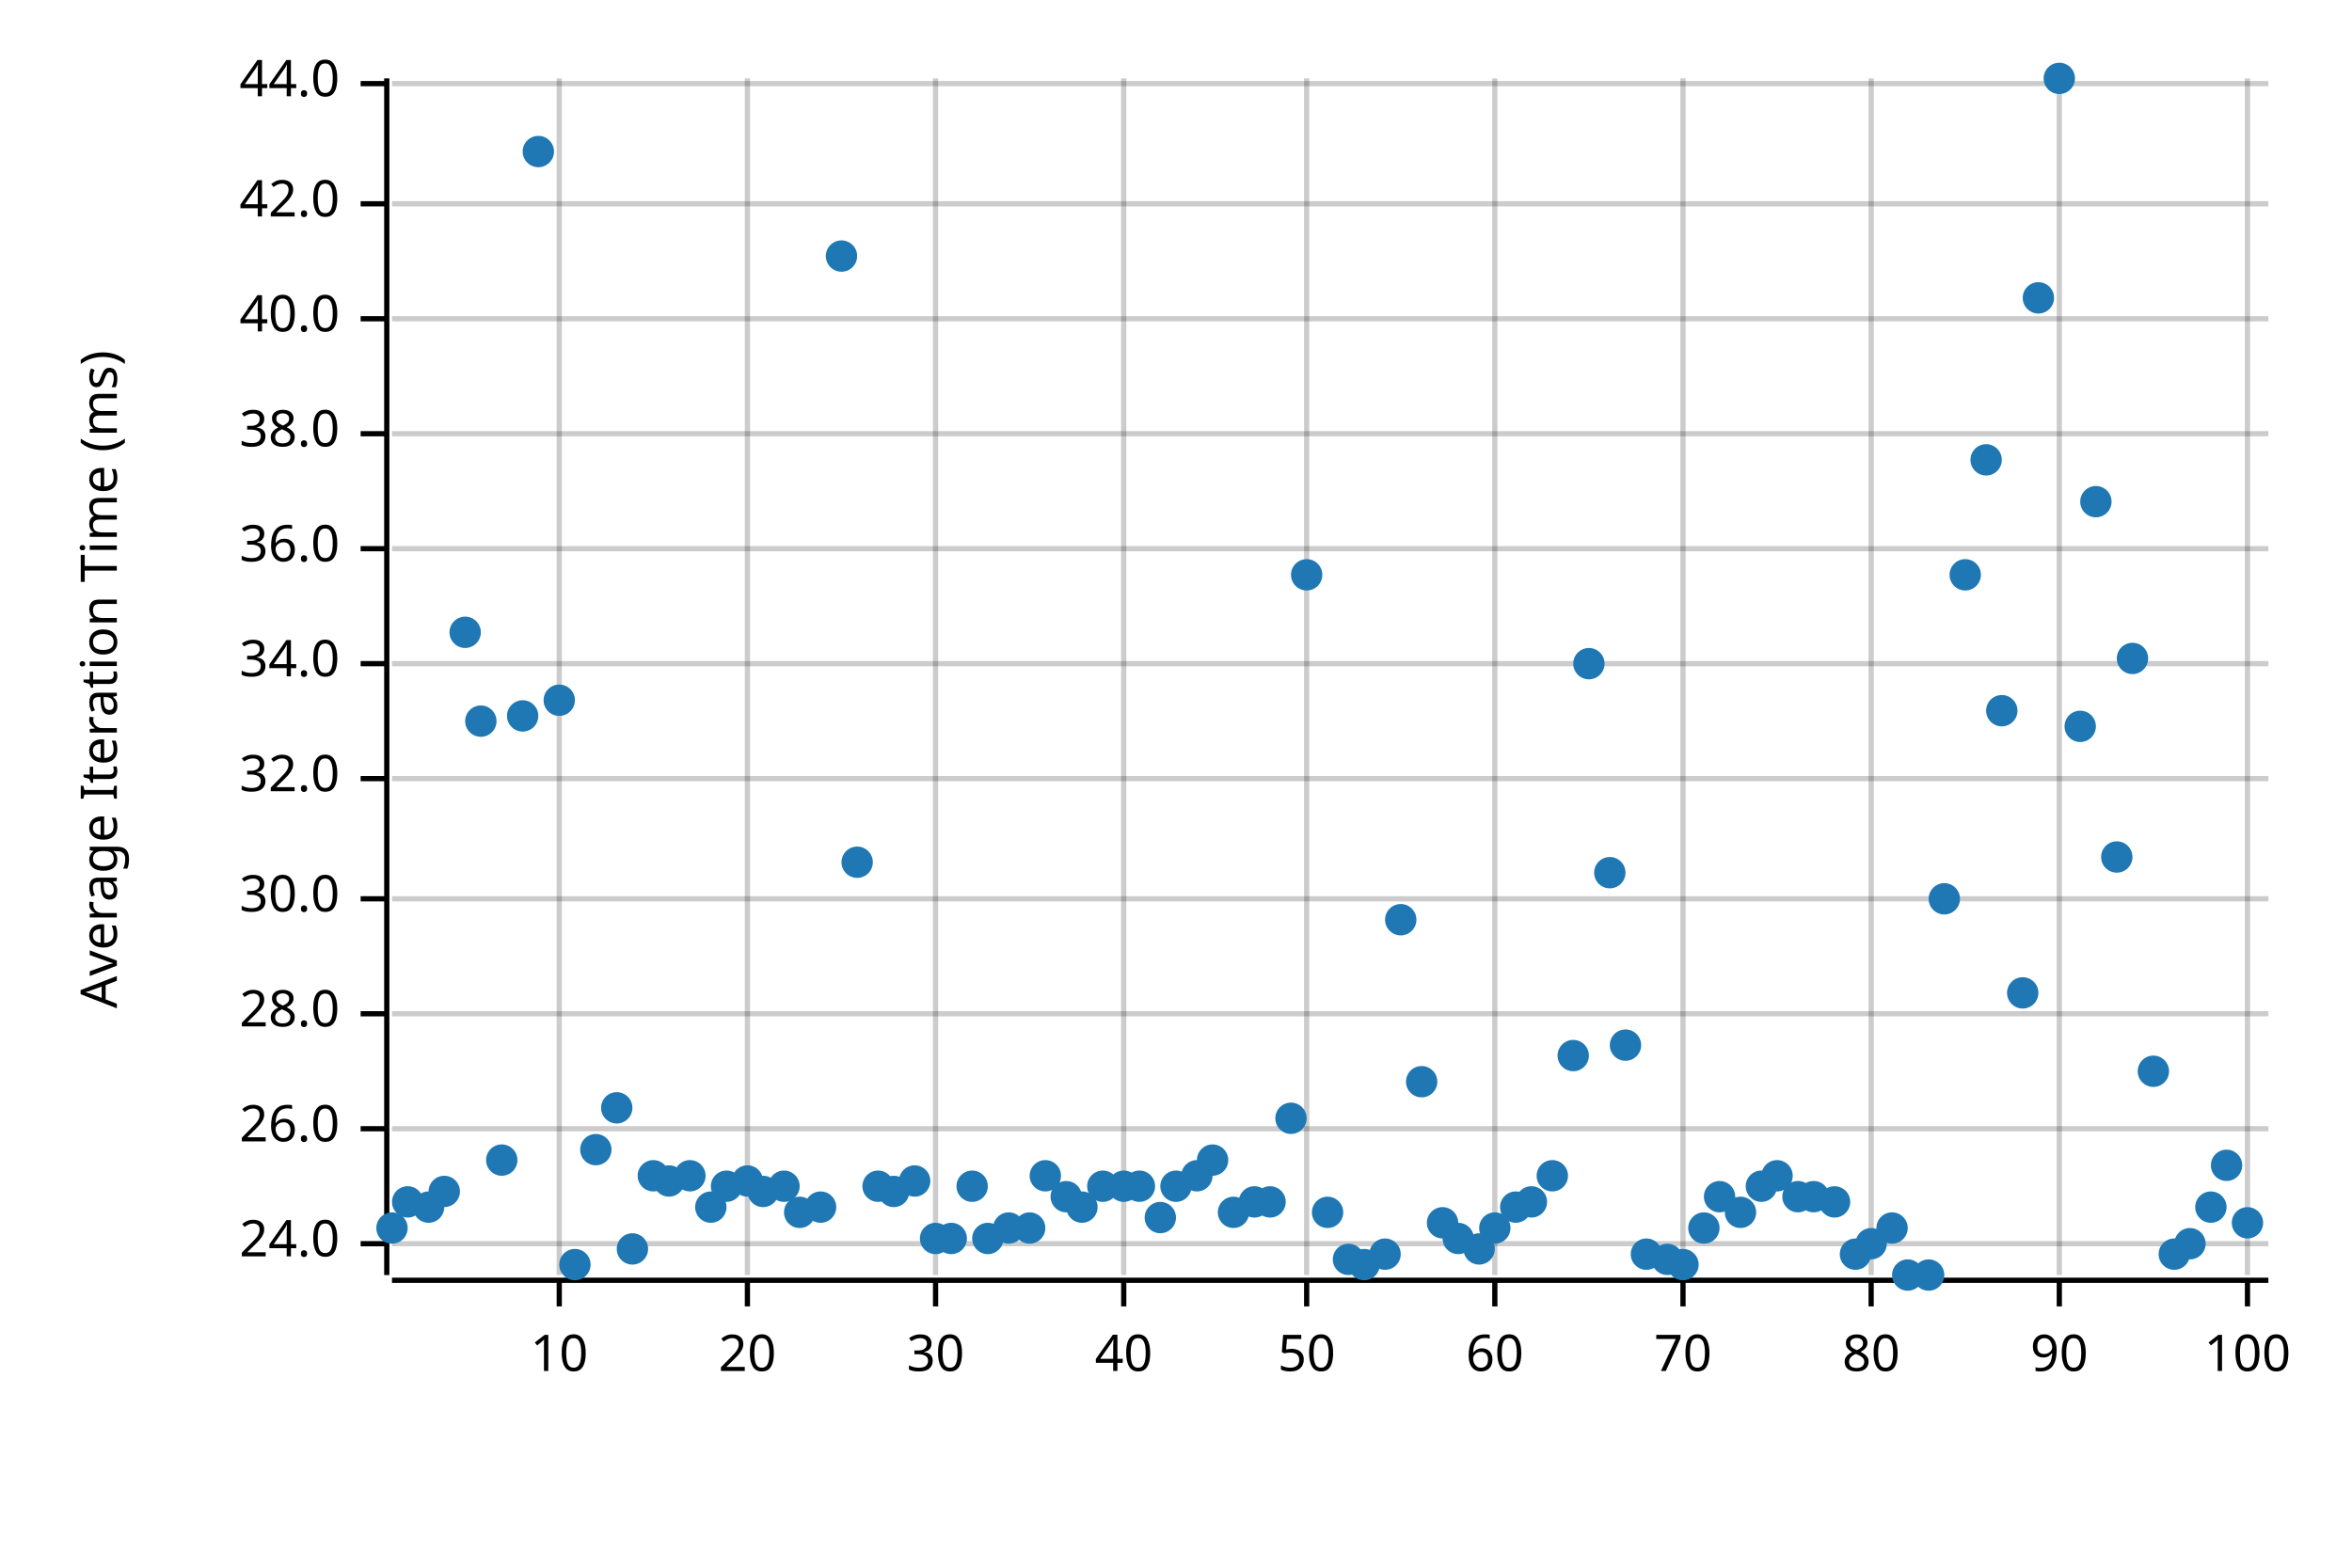
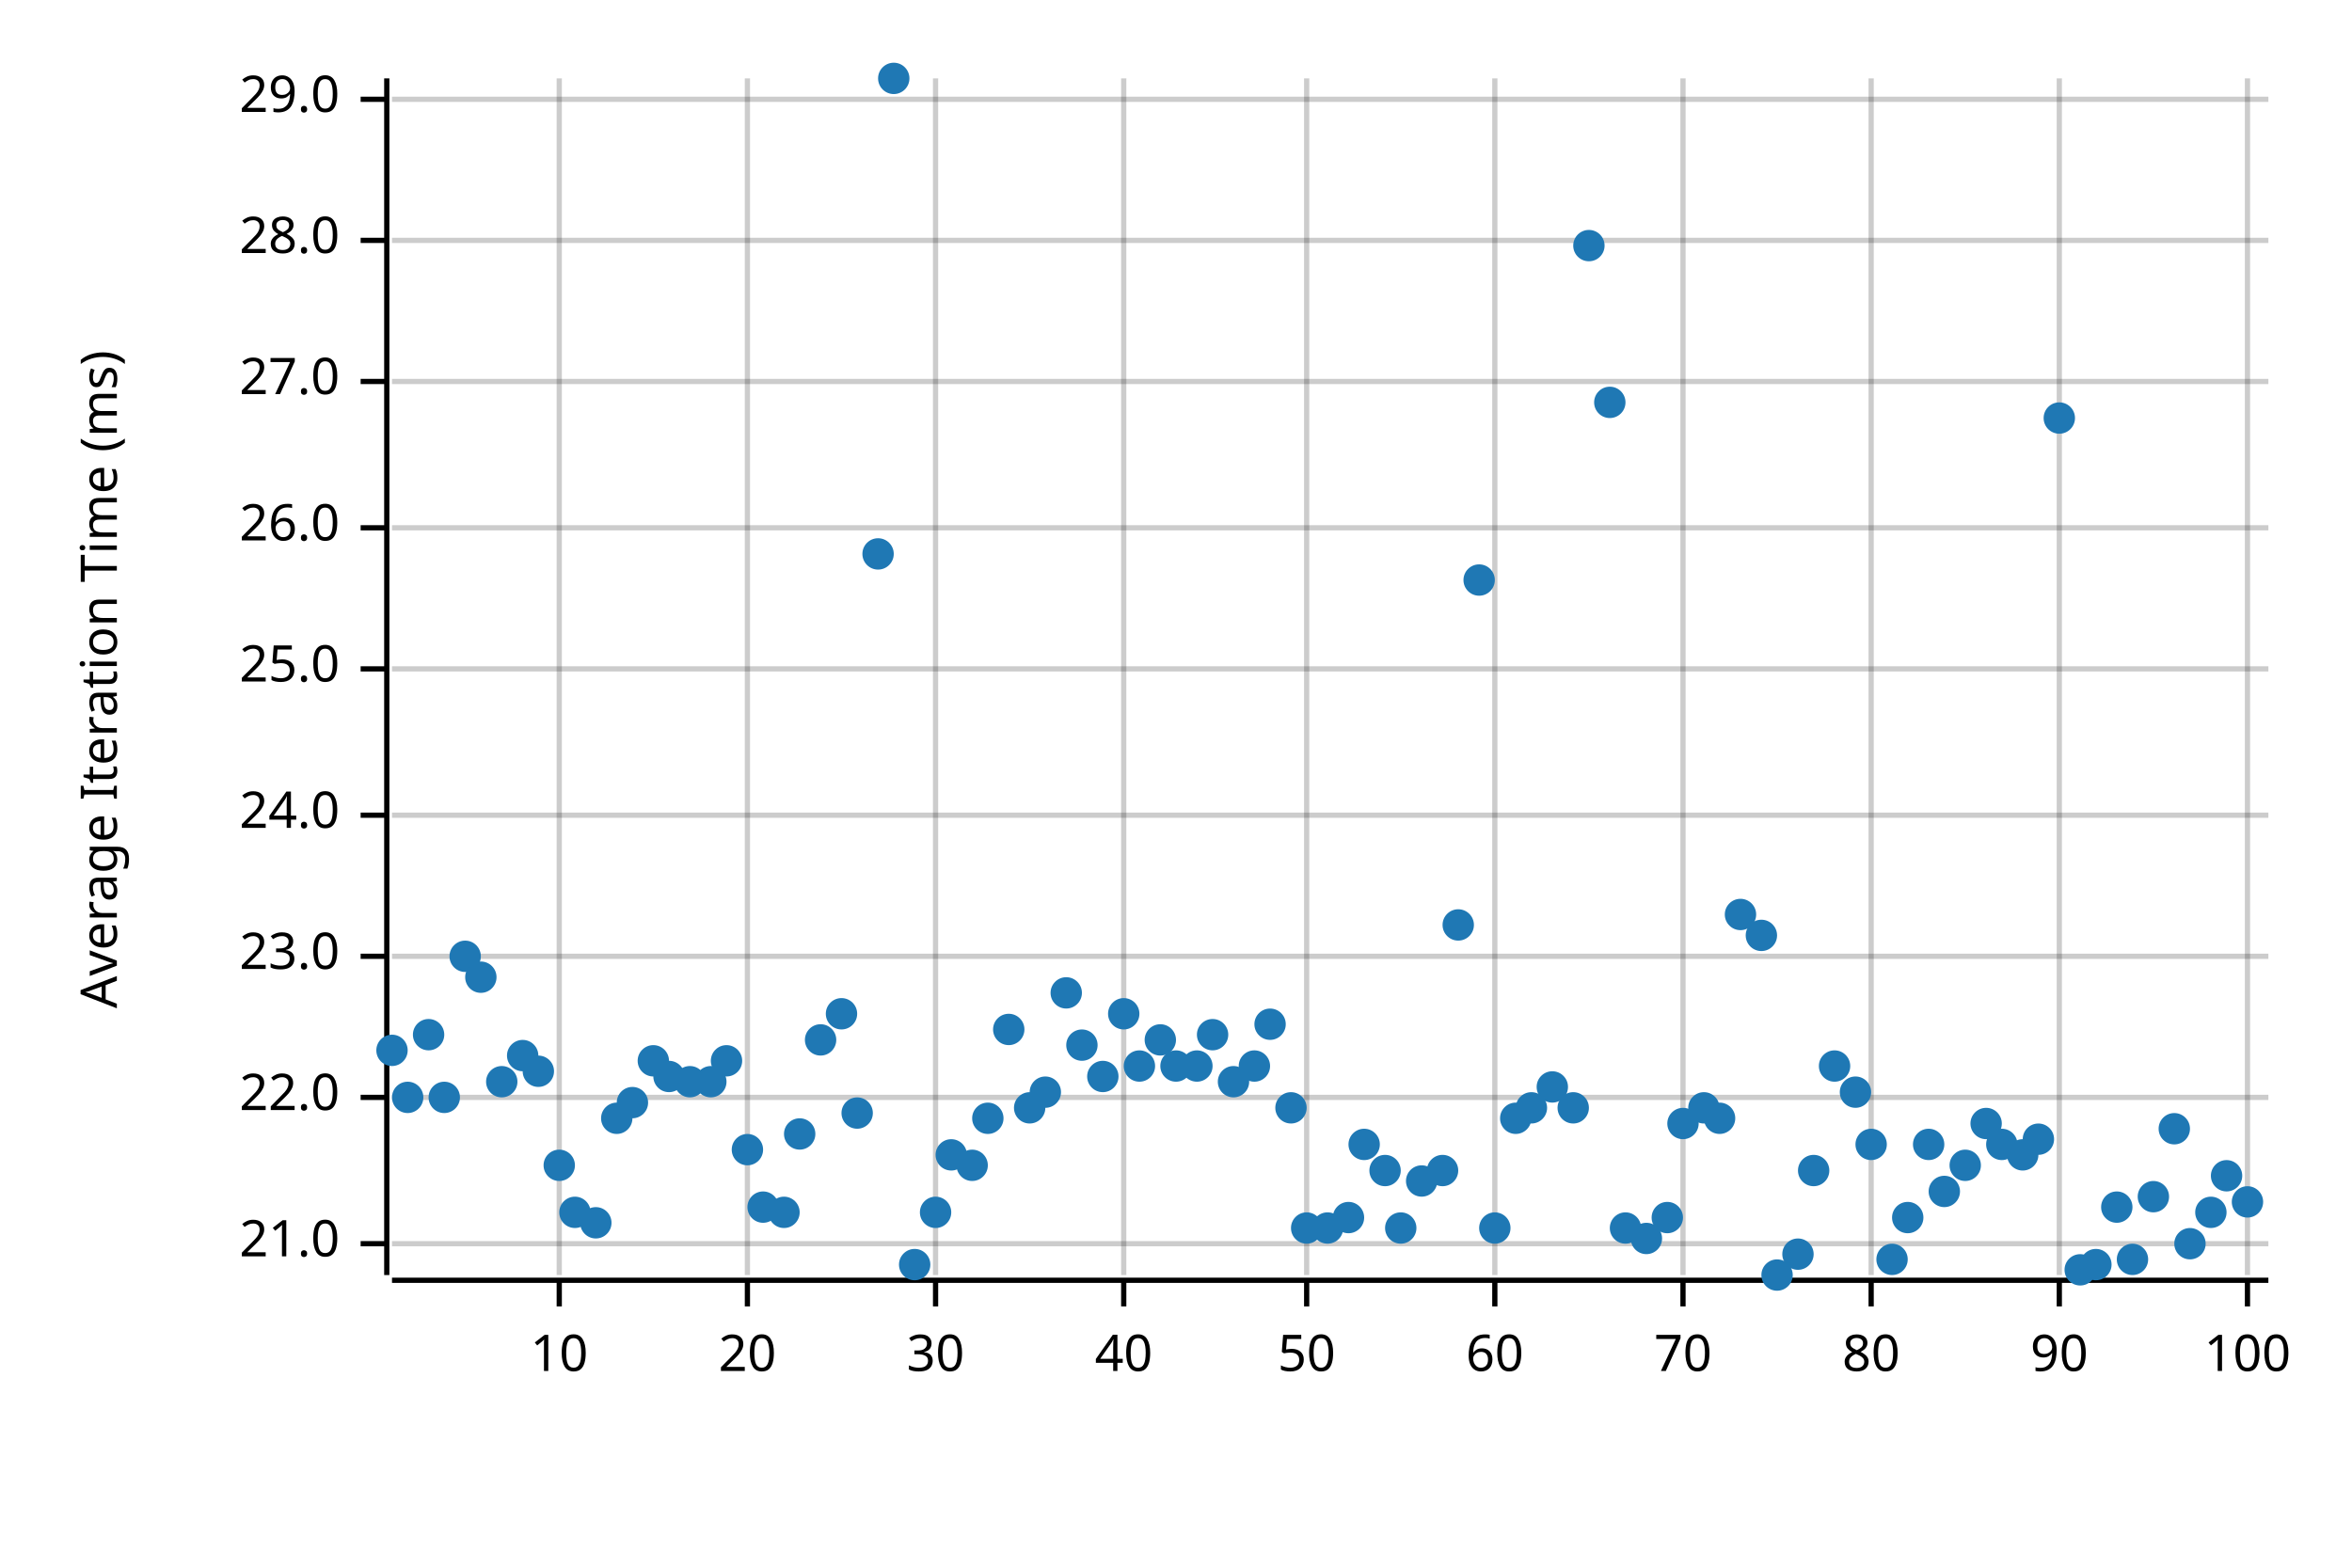
<svg xmlns="http://www.w3.org/2000/svg" width="450" height="300" viewBox="0 0 450 300">
  <text x="15" y="130" dy="0.76em" text-anchor="middle" font-family="sans-serif" font-size="9.677" opacity="1" fill="#000000" transform="rotate(270, 15, 130)">
Average Iteration Time (ms)
</text>
  <line opacity="0.2" stroke="#000000" stroke-width="1" x1="107" y1="244" x2="107" y2="15" />
  <line opacity="0.2" stroke="#000000" stroke-width="1" x1="143" y1="244" x2="143" y2="15" />
  <line opacity="0.2" stroke="#000000" stroke-width="1" x1="179" y1="244" x2="179" y2="15" />
  <line opacity="0.2" stroke="#000000" stroke-width="1" x1="215" y1="244" x2="215" y2="15" />
  <line opacity="0.2" stroke="#000000" stroke-width="1" x1="250" y1="244" x2="250" y2="15" />
  <line opacity="0.2" stroke="#000000" stroke-width="1" x1="286" y1="244" x2="286" y2="15" />
  <line opacity="0.2" stroke="#000000" stroke-width="1" x1="322" y1="244" x2="322" y2="15" />
  <line opacity="0.2" stroke="#000000" stroke-width="1" x1="358" y1="244" x2="358" y2="15" />
  <line opacity="0.2" stroke="#000000" stroke-width="1" x1="394" y1="244" x2="394" y2="15" />
  <line opacity="0.2" stroke="#000000" stroke-width="1" x1="430" y1="244" x2="430" y2="15" />
  <line opacity="0.2" stroke="#000000" stroke-width="1" x1="75" y1="238" x2="434" y2="238" />
-   <line opacity="0.2" stroke="#000000" stroke-width="1" x1="75" y1="216" x2="434" y2="216" />
-   <line opacity="0.2" stroke="#000000" stroke-width="1" x1="75" y1="194" x2="434" y2="194" />
-   <line opacity="0.2" stroke="#000000" stroke-width="1" x1="75" y1="172" x2="434" y2="172" />
-   <line opacity="0.2" stroke="#000000" stroke-width="1" x1="75" y1="149" x2="434" y2="149" />
-   <line opacity="0.2" stroke="#000000" stroke-width="1" x1="75" y1="127" x2="434" y2="127" />
-   <line opacity="0.2" stroke="#000000" stroke-width="1" x1="75" y1="105" x2="434" y2="105" />
-   <line opacity="0.2" stroke="#000000" stroke-width="1" x1="75" y1="83" x2="434" y2="83" />
-   <line opacity="0.2" stroke="#000000" stroke-width="1" x1="75" y1="61" x2="434" y2="61" />
-   <line opacity="0.2" stroke="#000000" stroke-width="1" x1="75" y1="39" x2="434" y2="39" />
-   <line opacity="0.2" stroke="#000000" stroke-width="1" x1="75" y1="16" x2="434" y2="16" />
+   <line opacity="0.2" stroke="#000000" stroke-width="1" x1="75" y1="210" x2="434" y2="210" />
+   <line opacity="0.2" stroke="#000000" stroke-width="1" x1="75" y1="183" x2="434" y2="183" />
+   <line opacity="0.2" stroke="#000000" stroke-width="1" x1="75" y1="156" x2="434" y2="156" />
+   <line opacity="0.2" stroke="#000000" stroke-width="1" x1="75" y1="128" x2="434" y2="128" />
+   <line opacity="0.2" stroke="#000000" stroke-width="1" x1="75" y1="101" x2="434" y2="101" />
+   <line opacity="0.2" stroke="#000000" stroke-width="1" x1="75" y1="73" x2="434" y2="73" />
+   <line opacity="0.2" stroke="#000000" stroke-width="1" x1="75" y1="46" x2="434" y2="46" />
+   <line opacity="0.2" stroke="#000000" stroke-width="1" x1="75" y1="19" x2="434" y2="19" />
  <polyline fill="none" opacity="1" stroke="#000000" stroke-width="1" points="74,15 74,244 " />
  <text x="65" y="238" dy="0.5ex" text-anchor="end" font-family="sans-serif" font-size="9.677" opacity="1" fill="#000000">
+ 21.0
+ </text>
+   <polyline fill="none" opacity="1" stroke="#000000" stroke-width="1" points="69,238 74,238 " />
+   <text x="65" y="210" dy="0.5ex" text-anchor="end" font-family="sans-serif" font-size="9.677" opacity="1" fill="#000000">
+ 22.0
+ </text>
+   <polyline fill="none" opacity="1" stroke="#000000" stroke-width="1" points="69,210 74,210 " />
+   <text x="65" y="183" dy="0.5ex" text-anchor="end" font-family="sans-serif" font-size="9.677" opacity="1" fill="#000000">
+ 23.0
+ </text>
+   <polyline fill="none" opacity="1" stroke="#000000" stroke-width="1" points="69,183 74,183 " />
+   <text x="65" y="156" dy="0.5ex" text-anchor="end" font-family="sans-serif" font-size="9.677" opacity="1" fill="#000000">
24.0
</text>
-   <polyline fill="none" opacity="1" stroke="#000000" stroke-width="1" points="69,238 74,238 " />
-   <text x="65" y="216" dy="0.5ex" text-anchor="end" font-family="sans-serif" font-size="9.677" opacity="1" fill="#000000">
+   <polyline fill="none" opacity="1" stroke="#000000" stroke-width="1" points="69,156 74,156 " />
+   <text x="65" y="128" dy="0.5ex" text-anchor="end" font-family="sans-serif" font-size="9.677" opacity="1" fill="#000000">
+ 25.0
+ </text>
+   <polyline fill="none" opacity="1" stroke="#000000" stroke-width="1" points="69,128 74,128 " />
+   <text x="65" y="101" dy="0.5ex" text-anchor="end" font-family="sans-serif" font-size="9.677" opacity="1" fill="#000000">
26.0
</text>
-   <polyline fill="none" opacity="1" stroke="#000000" stroke-width="1" points="69,216 74,216 " />
-   <text x="65" y="194" dy="0.5ex" text-anchor="end" font-family="sans-serif" font-size="9.677" opacity="1" fill="#000000">
+   <polyline fill="none" opacity="1" stroke="#000000" stroke-width="1" points="69,101 74,101 " />
+   <text x="65" y="73" dy="0.5ex" text-anchor="end" font-family="sans-serif" font-size="9.677" opacity="1" fill="#000000">
+ 27.0
+ </text>
+   <polyline fill="none" opacity="1" stroke="#000000" stroke-width="1" points="69,73 74,73 " />
+   <text x="65" y="46" dy="0.5ex" text-anchor="end" font-family="sans-serif" font-size="9.677" opacity="1" fill="#000000">
28.0
</text>
-   <polyline fill="none" opacity="1" stroke="#000000" stroke-width="1" points="69,194 74,194 " />
-   <text x="65" y="172" dy="0.5ex" text-anchor="end" font-family="sans-serif" font-size="9.677" opacity="1" fill="#000000">
- 30.0
- </text>
-   <polyline fill="none" opacity="1" stroke="#000000" stroke-width="1" points="69,172 74,172 " />
-   <text x="65" y="149" dy="0.5ex" text-anchor="end" font-family="sans-serif" font-size="9.677" opacity="1" fill="#000000">
- 32.0
- </text>
-   <polyline fill="none" opacity="1" stroke="#000000" stroke-width="1" points="69,149 74,149 " />
-   <text x="65" y="127" dy="0.5ex" text-anchor="end" font-family="sans-serif" font-size="9.677" opacity="1" fill="#000000">
- 34.0
- </text>
-   <polyline fill="none" opacity="1" stroke="#000000" stroke-width="1" points="69,127 74,127 " />
-   <text x="65" y="105" dy="0.5ex" text-anchor="end" font-family="sans-serif" font-size="9.677" opacity="1" fill="#000000">
- 36.0
- </text>
-   <polyline fill="none" opacity="1" stroke="#000000" stroke-width="1" points="69,105 74,105 " />
-   <text x="65" y="83" dy="0.5ex" text-anchor="end" font-family="sans-serif" font-size="9.677" opacity="1" fill="#000000">
- 38.0
- </text>
-   <polyline fill="none" opacity="1" stroke="#000000" stroke-width="1" points="69,83 74,83 " />
-   <text x="65" y="61" dy="0.5ex" text-anchor="end" font-family="sans-serif" font-size="9.677" opacity="1" fill="#000000">
- 40.0
- </text>
-   <polyline fill="none" opacity="1" stroke="#000000" stroke-width="1" points="69,61 74,61 " />
-   <text x="65" y="39" dy="0.5ex" text-anchor="end" font-family="sans-serif" font-size="9.677" opacity="1" fill="#000000">
- 42.0
- </text>
-   <polyline fill="none" opacity="1" stroke="#000000" stroke-width="1" points="69,39 74,39 " />
-   <text x="65" y="16" dy="0.5ex" text-anchor="end" font-family="sans-serif" font-size="9.677" opacity="1" fill="#000000">
- 44.0
- </text>
-   <polyline fill="none" opacity="1" stroke="#000000" stroke-width="1" points="69,16 74,16 " />
+   <polyline fill="none" opacity="1" stroke="#000000" stroke-width="1" points="69,46 74,46 " />
+   <text x="65" y="19" dy="0.5ex" text-anchor="end" font-family="sans-serif" font-size="9.677" opacity="1" fill="#000000">
+ 29.0
+ </text>
+   <polyline fill="none" opacity="1" stroke="#000000" stroke-width="1" points="69,19 74,19 " />
  <polyline fill="none" opacity="1" stroke="#000000" stroke-width="1" points="75,245 434,245 " />
  <text x="107" y="255" dy="0.76em" text-anchor="middle" font-family="sans-serif" font-size="9.677" opacity="1" fill="#000000">
10
</text>
  <polyline fill="none" opacity="1" stroke="#000000" stroke-width="1" points="107,245 107,250 " />
  <text x="143" y="255" dy="0.76em" text-anchor="middle" font-family="sans-serif" font-size="9.677" opacity="1" fill="#000000">
20
</text>
  <polyline fill="none" opacity="1" stroke="#000000" stroke-width="1" points="143,245 143,250 " />
  <text x="179" y="255" dy="0.76em" text-anchor="middle" font-family="sans-serif" font-size="9.677" opacity="1" fill="#000000">
30
</text>
  <polyline fill="none" opacity="1" stroke="#000000" stroke-width="1" points="179,245 179,250 " />
  <text x="215" y="255" dy="0.76em" text-anchor="middle" font-family="sans-serif" font-size="9.677" opacity="1" fill="#000000">
40
</text>
  <polyline fill="none" opacity="1" stroke="#000000" stroke-width="1" points="215,245 215,250 " />
  <text x="250" y="255" dy="0.76em" text-anchor="middle" font-family="sans-serif" font-size="9.677" opacity="1" fill="#000000">
50
</text>
  <polyline fill="none" opacity="1" stroke="#000000" stroke-width="1" points="250,245 250,250 " />
  <text x="286" y="255" dy="0.76em" text-anchor="middle" font-family="sans-serif" font-size="9.677" opacity="1" fill="#000000">
60
</text>
  <polyline fill="none" opacity="1" stroke="#000000" stroke-width="1" points="286,245 286,250 " />
  <text x="322" y="255" dy="0.76em" text-anchor="middle" font-family="sans-serif" font-size="9.677" opacity="1" fill="#000000">
70
</text>
  <polyline fill="none" opacity="1" stroke="#000000" stroke-width="1" points="322,245 322,250 " />
  <text x="358" y="255" dy="0.76em" text-anchor="middle" font-family="sans-serif" font-size="9.677" opacity="1" fill="#000000">
80
</text>
  <polyline fill="none" opacity="1" stroke="#000000" stroke-width="1" points="358,245 358,250 " />
  <text x="394" y="255" dy="0.76em" text-anchor="middle" font-family="sans-serif" font-size="9.677" opacity="1" fill="#000000">
90
</text>
  <polyline fill="none" opacity="1" stroke="#000000" stroke-width="1" points="394,245 394,250 " />
  <text x="430" y="255" dy="0.76em" text-anchor="middle" font-family="sans-serif" font-size="9.677" opacity="1" fill="#000000">
100
</text>
  <polyline fill="none" opacity="1" stroke="#000000" stroke-width="1" points="430,245 430,250 " />
-   <circle cx="75" cy="235" r="3" opacity="1" fill="#1F78B4" stroke="none" stroke-width="1" />
-   <circle cx="78" cy="230" r="3" opacity="1" fill="#1F78B4" stroke="none" stroke-width="1" />
-   <circle cx="82" cy="231" r="3" opacity="1" fill="#1F78B4" stroke="none" stroke-width="1" />
-   <circle cx="85" cy="228" r="3" opacity="1" fill="#1F78B4" stroke="none" stroke-width="1" />
-   <circle cx="89" cy="121" r="3" opacity="1" fill="#1F78B4" stroke="none" stroke-width="1" />
-   <circle cx="92" cy="138" r="3" opacity="1" fill="#1F78B4" stroke="none" stroke-width="1" />
-   <circle cx="96" cy="222" r="3" opacity="1" fill="#1F78B4" stroke="none" stroke-width="1" />
-   <circle cx="100" cy="137" r="3" opacity="1" fill="#1F78B4" stroke="none" stroke-width="1" />
-   <circle cx="103" cy="29" r="3" opacity="1" fill="#1F78B4" stroke="none" stroke-width="1" />
-   <circle cx="107" cy="134" r="3" opacity="1" fill="#1F78B4" stroke="none" stroke-width="1" />
-   <circle cx="110" cy="242" r="3" opacity="1" fill="#1F78B4" stroke="none" stroke-width="1" />
-   <circle cx="114" cy="220" r="3" opacity="1" fill="#1F78B4" stroke="none" stroke-width="1" />
-   <circle cx="118" cy="212" r="3" opacity="1" fill="#1F78B4" stroke="none" stroke-width="1" />
-   <circle cx="121" cy="239" r="3" opacity="1" fill="#1F78B4" stroke="none" stroke-width="1" />
-   <circle cx="125" cy="225" r="3" opacity="1" fill="#1F78B4" stroke="none" stroke-width="1" />
-   <circle cx="128" cy="226" r="3" opacity="1" fill="#1F78B4" stroke="none" stroke-width="1" />
-   <circle cx="132" cy="225" r="3" opacity="1" fill="#1F78B4" stroke="none" stroke-width="1" />
-   <circle cx="136" cy="231" r="3" opacity="1" fill="#1F78B4" stroke="none" stroke-width="1" />
-   <circle cx="139" cy="227" r="3" opacity="1" fill="#1F78B4" stroke="none" stroke-width="1" />
-   <circle cx="143" cy="226" r="3" opacity="1" fill="#1F78B4" stroke="none" stroke-width="1" />
-   <circle cx="146" cy="228" r="3" opacity="1" fill="#1F78B4" stroke="none" stroke-width="1" />
-   <circle cx="150" cy="227" r="3" opacity="1" fill="#1F78B4" stroke="none" stroke-width="1" />
-   <circle cx="153" cy="232" r="3" opacity="1" fill="#1F78B4" stroke="none" stroke-width="1" />
-   <circle cx="157" cy="231" r="3" opacity="1" fill="#1F78B4" stroke="none" stroke-width="1" />
-   <circle cx="161" cy="49" r="3" opacity="1" fill="#1F78B4" stroke="none" stroke-width="1" />
-   <circle cx="164" cy="165" r="3" opacity="1" fill="#1F78B4" stroke="none" stroke-width="1" />
-   <circle cx="168" cy="227" r="3" opacity="1" fill="#1F78B4" stroke="none" stroke-width="1" />
-   <circle cx="171" cy="228" r="3" opacity="1" fill="#1F78B4" stroke="none" stroke-width="1" />
-   <circle cx="175" cy="226" r="3" opacity="1" fill="#1F78B4" stroke="none" stroke-width="1" />
-   <circle cx="179" cy="237" r="3" opacity="1" fill="#1F78B4" stroke="none" stroke-width="1" />
-   <circle cx="182" cy="237" r="3" opacity="1" fill="#1F78B4" stroke="none" stroke-width="1" />
-   <circle cx="186" cy="227" r="3" opacity="1" fill="#1F78B4" stroke="none" stroke-width="1" />
-   <circle cx="189" cy="237" r="3" opacity="1" fill="#1F78B4" stroke="none" stroke-width="1" />
-   <circle cx="193" cy="235" r="3" opacity="1" fill="#1F78B4" stroke="none" stroke-width="1" />
-   <circle cx="197" cy="235" r="3" opacity="1" fill="#1F78B4" stroke="none" stroke-width="1" />
-   <circle cx="200" cy="225" r="3" opacity="1" fill="#1F78B4" stroke="none" stroke-width="1" />
-   <circle cx="204" cy="229" r="3" opacity="1" fill="#1F78B4" stroke="none" stroke-width="1" />
-   <circle cx="207" cy="231" r="3" opacity="1" fill="#1F78B4" stroke="none" stroke-width="1" />
-   <circle cx="211" cy="227" r="3" opacity="1" fill="#1F78B4" stroke="none" stroke-width="1" />
-   <circle cx="215" cy="227" r="3" opacity="1" fill="#1F78B4" stroke="none" stroke-width="1" />
-   <circle cx="218" cy="227" r="3" opacity="1" fill="#1F78B4" stroke="none" stroke-width="1" />
-   <circle cx="222" cy="233" r="3" opacity="1" fill="#1F78B4" stroke="none" stroke-width="1" />
-   <circle cx="225" cy="227" r="3" opacity="1" fill="#1F78B4" stroke="none" stroke-width="1" />
-   <circle cx="229" cy="225" r="3" opacity="1" fill="#1F78B4" stroke="none" stroke-width="1" />
-   <circle cx="232" cy="222" r="3" opacity="1" fill="#1F78B4" stroke="none" stroke-width="1" />
-   <circle cx="236" cy="232" r="3" opacity="1" fill="#1F78B4" stroke="none" stroke-width="1" />
-   <circle cx="240" cy="230" r="3" opacity="1" fill="#1F78B4" stroke="none" stroke-width="1" />
-   <circle cx="243" cy="230" r="3" opacity="1" fill="#1F78B4" stroke="none" stroke-width="1" />
-   <circle cx="247" cy="214" r="3" opacity="1" fill="#1F78B4" stroke="none" stroke-width="1" />
-   <circle cx="250" cy="110" r="3" opacity="1" fill="#1F78B4" stroke="none" stroke-width="1" />
-   <circle cx="254" cy="232" r="3" opacity="1" fill="#1F78B4" stroke="none" stroke-width="1" />
-   <circle cx="258" cy="241" r="3" opacity="1" fill="#1F78B4" stroke="none" stroke-width="1" />
-   <circle cx="261" cy="242" r="3" opacity="1" fill="#1F78B4" stroke="none" stroke-width="1" />
-   <circle cx="265" cy="240" r="3" opacity="1" fill="#1F78B4" stroke="none" stroke-width="1" />
-   <circle cx="268" cy="176" r="3" opacity="1" fill="#1F78B4" stroke="none" stroke-width="1" />
-   <circle cx="272" cy="207" r="3" opacity="1" fill="#1F78B4" stroke="none" stroke-width="1" />
-   <circle cx="276" cy="234" r="3" opacity="1" fill="#1F78B4" stroke="none" stroke-width="1" />
-   <circle cx="279" cy="237" r="3" opacity="1" fill="#1F78B4" stroke="none" stroke-width="1" />
-   <circle cx="283" cy="239" r="3" opacity="1" fill="#1F78B4" stroke="none" stroke-width="1" />
+   <circle cx="75" cy="201" r="3" opacity="1" fill="#1F78B4" stroke="none" stroke-width="1" />
+   <circle cx="78" cy="210" r="3" opacity="1" fill="#1F78B4" stroke="none" stroke-width="1" />
+   <circle cx="82" cy="198" r="3" opacity="1" fill="#1F78B4" stroke="none" stroke-width="1" />
+   <circle cx="85" cy="210" r="3" opacity="1" fill="#1F78B4" stroke="none" stroke-width="1" />
+   <circle cx="89" cy="183" r="3" opacity="1" fill="#1F78B4" stroke="none" stroke-width="1" />
+   <circle cx="92" cy="187" r="3" opacity="1" fill="#1F78B4" stroke="none" stroke-width="1" />
+   <circle cx="96" cy="207" r="3" opacity="1" fill="#1F78B4" stroke="none" stroke-width="1" />
+   <circle cx="100" cy="202" r="3" opacity="1" fill="#1F78B4" stroke="none" stroke-width="1" />
+   <circle cx="103" cy="205" r="3" opacity="1" fill="#1F78B4" stroke="none" stroke-width="1" />
+   <circle cx="107" cy="223" r="3" opacity="1" fill="#1F78B4" stroke="none" stroke-width="1" />
+   <circle cx="110" cy="232" r="3" opacity="1" fill="#1F78B4" stroke="none" stroke-width="1" />
+   <circle cx="114" cy="234" r="3" opacity="1" fill="#1F78B4" stroke="none" stroke-width="1" />
+   <circle cx="118" cy="214" r="3" opacity="1" fill="#1F78B4" stroke="none" stroke-width="1" />
+   <circle cx="121" cy="211" r="3" opacity="1" fill="#1F78B4" stroke="none" stroke-width="1" />
+   <circle cx="125" cy="203" r="3" opacity="1" fill="#1F78B4" stroke="none" stroke-width="1" />
+   <circle cx="128" cy="206" r="3" opacity="1" fill="#1F78B4" stroke="none" stroke-width="1" />
+   <circle cx="132" cy="207" r="3" opacity="1" fill="#1F78B4" stroke="none" stroke-width="1" />
+   <circle cx="136" cy="207" r="3" opacity="1" fill="#1F78B4" stroke="none" stroke-width="1" />
+   <circle cx="139" cy="203" r="3" opacity="1" fill="#1F78B4" stroke="none" stroke-width="1" />
+   <circle cx="143" cy="220" r="3" opacity="1" fill="#1F78B4" stroke="none" stroke-width="1" />
+   <circle cx="146" cy="231" r="3" opacity="1" fill="#1F78B4" stroke="none" stroke-width="1" />
+   <circle cx="150" cy="232" r="3" opacity="1" fill="#1F78B4" stroke="none" stroke-width="1" />
+   <circle cx="153" cy="217" r="3" opacity="1" fill="#1F78B4" stroke="none" stroke-width="1" />
+   <circle cx="157" cy="199" r="3" opacity="1" fill="#1F78B4" stroke="none" stroke-width="1" />
+   <circle cx="161" cy="194" r="3" opacity="1" fill="#1F78B4" stroke="none" stroke-width="1" />
+   <circle cx="164" cy="213" r="3" opacity="1" fill="#1F78B4" stroke="none" stroke-width="1" />
+   <circle cx="168" cy="106" r="3" opacity="1" fill="#1F78B4" stroke="none" stroke-width="1" />
+   <circle cx="171" cy="15" r="3" opacity="1" fill="#1F78B4" stroke="none" stroke-width="1" />
+   <circle cx="175" cy="242" r="3" opacity="1" fill="#1F78B4" stroke="none" stroke-width="1" />
+   <circle cx="179" cy="232" r="3" opacity="1" fill="#1F78B4" stroke="none" stroke-width="1" />
+   <circle cx="182" cy="221" r="3" opacity="1" fill="#1F78B4" stroke="none" stroke-width="1" />
+   <circle cx="186" cy="223" r="3" opacity="1" fill="#1F78B4" stroke="none" stroke-width="1" />
+   <circle cx="189" cy="214" r="3" opacity="1" fill="#1F78B4" stroke="none" stroke-width="1" />
+   <circle cx="193" cy="197" r="3" opacity="1" fill="#1F78B4" stroke="none" stroke-width="1" />
+   <circle cx="197" cy="212" r="3" opacity="1" fill="#1F78B4" stroke="none" stroke-width="1" />
+   <circle cx="200" cy="209" r="3" opacity="1" fill="#1F78B4" stroke="none" stroke-width="1" />
+   <circle cx="204" cy="190" r="3" opacity="1" fill="#1F78B4" stroke="none" stroke-width="1" />
+   <circle cx="207" cy="200" r="3" opacity="1" fill="#1F78B4" stroke="none" stroke-width="1" />
+   <circle cx="211" cy="206" r="3" opacity="1" fill="#1F78B4" stroke="none" stroke-width="1" />
+   <circle cx="215" cy="194" r="3" opacity="1" fill="#1F78B4" stroke="none" stroke-width="1" />
+   <circle cx="218" cy="204" r="3" opacity="1" fill="#1F78B4" stroke="none" stroke-width="1" />
+   <circle cx="222" cy="199" r="3" opacity="1" fill="#1F78B4" stroke="none" stroke-width="1" />
+   <circle cx="225" cy="204" r="3" opacity="1" fill="#1F78B4" stroke="none" stroke-width="1" />
+   <circle cx="229" cy="204" r="3" opacity="1" fill="#1F78B4" stroke="none" stroke-width="1" />
+   <circle cx="232" cy="198" r="3" opacity="1" fill="#1F78B4" stroke="none" stroke-width="1" />
+   <circle cx="236" cy="207" r="3" opacity="1" fill="#1F78B4" stroke="none" stroke-width="1" />
+   <circle cx="240" cy="204" r="3" opacity="1" fill="#1F78B4" stroke="none" stroke-width="1" />
+   <circle cx="243" cy="196" r="3" opacity="1" fill="#1F78B4" stroke="none" stroke-width="1" />
+   <circle cx="247" cy="212" r="3" opacity="1" fill="#1F78B4" stroke="none" stroke-width="1" />
+   <circle cx="250" cy="235" r="3" opacity="1" fill="#1F78B4" stroke="none" stroke-width="1" />
+   <circle cx="254" cy="235" r="3" opacity="1" fill="#1F78B4" stroke="none" stroke-width="1" />
+   <circle cx="258" cy="233" r="3" opacity="1" fill="#1F78B4" stroke="none" stroke-width="1" />
+   <circle cx="261" cy="219" r="3" opacity="1" fill="#1F78B4" stroke="none" stroke-width="1" />
+   <circle cx="265" cy="224" r="3" opacity="1" fill="#1F78B4" stroke="none" stroke-width="1" />
+   <circle cx="268" cy="235" r="3" opacity="1" fill="#1F78B4" stroke="none" stroke-width="1" />
+   <circle cx="272" cy="226" r="3" opacity="1" fill="#1F78B4" stroke="none" stroke-width="1" />
+   <circle cx="276" cy="224" r="3" opacity="1" fill="#1F78B4" stroke="none" stroke-width="1" />
+   <circle cx="279" cy="177" r="3" opacity="1" fill="#1F78B4" stroke="none" stroke-width="1" />
+   <circle cx="283" cy="111" r="3" opacity="1" fill="#1F78B4" stroke="none" stroke-width="1" />
  <circle cx="286" cy="235" r="3" opacity="1" fill="#1F78B4" stroke="none" stroke-width="1" />
-   <circle cx="290" cy="231" r="3" opacity="1" fill="#1F78B4" stroke="none" stroke-width="1" />
-   <circle cx="293" cy="230" r="3" opacity="1" fill="#1F78B4" stroke="none" stroke-width="1" />
-   <circle cx="297" cy="225" r="3" opacity="1" fill="#1F78B4" stroke="none" stroke-width="1" />
-   <circle cx="301" cy="202" r="3" opacity="1" fill="#1F78B4" stroke="none" stroke-width="1" />
-   <circle cx="304" cy="127" r="3" opacity="1" fill="#1F78B4" stroke="none" stroke-width="1" />
-   <circle cx="308" cy="167" r="3" opacity="1" fill="#1F78B4" stroke="none" stroke-width="1" />
-   <circle cx="311" cy="200" r="3" opacity="1" fill="#1F78B4" stroke="none" stroke-width="1" />
-   <circle cx="315" cy="240" r="3" opacity="1" fill="#1F78B4" stroke="none" stroke-width="1" />
-   <circle cx="319" cy="241" r="3" opacity="1" fill="#1F78B4" stroke="none" stroke-width="1" />
-   <circle cx="322" cy="242" r="3" opacity="1" fill="#1F78B4" stroke="none" stroke-width="1" />
-   <circle cx="326" cy="235" r="3" opacity="1" fill="#1F78B4" stroke="none" stroke-width="1" />
-   <circle cx="329" cy="229" r="3" opacity="1" fill="#1F78B4" stroke="none" stroke-width="1" />
-   <circle cx="333" cy="232" r="3" opacity="1" fill="#1F78B4" stroke="none" stroke-width="1" />
-   <circle cx="337" cy="227" r="3" opacity="1" fill="#1F78B4" stroke="none" stroke-width="1" />
-   <circle cx="340" cy="225" r="3" opacity="1" fill="#1F78B4" stroke="none" stroke-width="1" />
-   <circle cx="344" cy="229" r="3" opacity="1" fill="#1F78B4" stroke="none" stroke-width="1" />
-   <circle cx="347" cy="229" r="3" opacity="1" fill="#1F78B4" stroke="none" stroke-width="1" />
-   <circle cx="351" cy="230" r="3" opacity="1" fill="#1F78B4" stroke="none" stroke-width="1" />
-   <circle cx="355" cy="240" r="3" opacity="1" fill="#1F78B4" stroke="none" stroke-width="1" />
-   <circle cx="358" cy="238" r="3" opacity="1" fill="#1F78B4" stroke="none" stroke-width="1" />
-   <circle cx="362" cy="235" r="3" opacity="1" fill="#1F78B4" stroke="none" stroke-width="1" />
-   <circle cx="365" cy="244" r="3" opacity="1" fill="#1F78B4" stroke="none" stroke-width="1" />
-   <circle cx="369" cy="244" r="3" opacity="1" fill="#1F78B4" stroke="none" stroke-width="1" />
-   <circle cx="372" cy="172" r="3" opacity="1" fill="#1F78B4" stroke="none" stroke-width="1" />
-   <circle cx="376" cy="110" r="3" opacity="1" fill="#1F78B4" stroke="none" stroke-width="1" />
-   <circle cx="380" cy="88" r="3" opacity="1" fill="#1F78B4" stroke="none" stroke-width="1" />
-   <circle cx="383" cy="136" r="3" opacity="1" fill="#1F78B4" stroke="none" stroke-width="1" />
-   <circle cx="387" cy="190" r="3" opacity="1" fill="#1F78B4" stroke="none" stroke-width="1" />
-   <circle cx="390" cy="57" r="3" opacity="1" fill="#1F78B4" stroke="none" stroke-width="1" />
-   <circle cx="394" cy="15" r="3" opacity="1" fill="#1F78B4" stroke="none" stroke-width="1" />
-   <circle cx="398" cy="139" r="3" opacity="1" fill="#1F78B4" stroke="none" stroke-width="1" />
-   <circle cx="401" cy="96" r="3" opacity="1" fill="#1F78B4" stroke="none" stroke-width="1" />
-   <circle cx="405" cy="164" r="3" opacity="1" fill="#1F78B4" stroke="none" stroke-width="1" />
-   <circle cx="408" cy="126" r="3" opacity="1" fill="#1F78B4" stroke="none" stroke-width="1" />
-   <circle cx="412" cy="205" r="3" opacity="1" fill="#1F78B4" stroke="none" stroke-width="1" />
-   <circle cx="416" cy="240" r="3" opacity="1" fill="#1F78B4" stroke="none" stroke-width="1" />
+   <circle cx="290" cy="214" r="3" opacity="1" fill="#1F78B4" stroke="none" stroke-width="1" />
+   <circle cx="293" cy="212" r="3" opacity="1" fill="#1F78B4" stroke="none" stroke-width="1" />
+   <circle cx="297" cy="208" r="3" opacity="1" fill="#1F78B4" stroke="none" stroke-width="1" />
+   <circle cx="301" cy="212" r="3" opacity="1" fill="#1F78B4" stroke="none" stroke-width="1" />
+   <circle cx="304" cy="47" r="3" opacity="1" fill="#1F78B4" stroke="none" stroke-width="1" />
+   <circle cx="308" cy="77" r="3" opacity="1" fill="#1F78B4" stroke="none" stroke-width="1" />
+   <circle cx="311" cy="235" r="3" opacity="1" fill="#1F78B4" stroke="none" stroke-width="1" />
+   <circle cx="315" cy="237" r="3" opacity="1" fill="#1F78B4" stroke="none" stroke-width="1" />
+   <circle cx="319" cy="233" r="3" opacity="1" fill="#1F78B4" stroke="none" stroke-width="1" />
+   <circle cx="322" cy="215" r="3" opacity="1" fill="#1F78B4" stroke="none" stroke-width="1" />
+   <circle cx="326" cy="212" r="3" opacity="1" fill="#1F78B4" stroke="none" stroke-width="1" />
+   <circle cx="329" cy="214" r="3" opacity="1" fill="#1F78B4" stroke="none" stroke-width="1" />
+   <circle cx="333" cy="175" r="3" opacity="1" fill="#1F78B4" stroke="none" stroke-width="1" />
+   <circle cx="337" cy="179" r="3" opacity="1" fill="#1F78B4" stroke="none" stroke-width="1" />
+   <circle cx="340" cy="244" r="3" opacity="1" fill="#1F78B4" stroke="none" stroke-width="1" />
+   <circle cx="344" cy="240" r="3" opacity="1" fill="#1F78B4" stroke="none" stroke-width="1" />
+   <circle cx="347" cy="224" r="3" opacity="1" fill="#1F78B4" stroke="none" stroke-width="1" />
+   <circle cx="351" cy="204" r="3" opacity="1" fill="#1F78B4" stroke="none" stroke-width="1" />
+   <circle cx="355" cy="209" r="3" opacity="1" fill="#1F78B4" stroke="none" stroke-width="1" />
+   <circle cx="358" cy="219" r="3" opacity="1" fill="#1F78B4" stroke="none" stroke-width="1" />
+   <circle cx="362" cy="241" r="3" opacity="1" fill="#1F78B4" stroke="none" stroke-width="1" />
+   <circle cx="365" cy="233" r="3" opacity="1" fill="#1F78B4" stroke="none" stroke-width="1" />
+   <circle cx="369" cy="219" r="3" opacity="1" fill="#1F78B4" stroke="none" stroke-width="1" />
+   <circle cx="372" cy="228" r="3" opacity="1" fill="#1F78B4" stroke="none" stroke-width="1" />
+   <circle cx="376" cy="223" r="3" opacity="1" fill="#1F78B4" stroke="none" stroke-width="1" />
+   <circle cx="380" cy="215" r="3" opacity="1" fill="#1F78B4" stroke="none" stroke-width="1" />
+   <circle cx="383" cy="219" r="3" opacity="1" fill="#1F78B4" stroke="none" stroke-width="1" />
+   <circle cx="387" cy="221" r="3" opacity="1" fill="#1F78B4" stroke="none" stroke-width="1" />
+   <circle cx="390" cy="218" r="3" opacity="1" fill="#1F78B4" stroke="none" stroke-width="1" />
+   <circle cx="394" cy="80" r="3" opacity="1" fill="#1F78B4" stroke="none" stroke-width="1" />
+   <circle cx="398" cy="243" r="3" opacity="1" fill="#1F78B4" stroke="none" stroke-width="1" />
+   <circle cx="401" cy="242" r="3" opacity="1" fill="#1F78B4" stroke="none" stroke-width="1" />
+   <circle cx="405" cy="231" r="3" opacity="1" fill="#1F78B4" stroke="none" stroke-width="1" />
+   <circle cx="408" cy="241" r="3" opacity="1" fill="#1F78B4" stroke="none" stroke-width="1" />
+   <circle cx="412" cy="229" r="3" opacity="1" fill="#1F78B4" stroke="none" stroke-width="1" />
+   <circle cx="416" cy="216" r="3" opacity="1" fill="#1F78B4" stroke="none" stroke-width="1" />
  <circle cx="419" cy="238" r="3" opacity="1" fill="#1F78B4" stroke="none" stroke-width="1" />
-   <circle cx="423" cy="231" r="3" opacity="1" fill="#1F78B4" stroke="none" stroke-width="1" />
-   <circle cx="426" cy="223" r="3" opacity="1" fill="#1F78B4" stroke="none" stroke-width="1" />
-   <circle cx="430" cy="234" r="3" opacity="1" fill="#1F78B4" stroke="none" stroke-width="1" />
+   <circle cx="423" cy="232" r="3" opacity="1" fill="#1F78B4" stroke="none" stroke-width="1" />
+   <circle cx="426" cy="225" r="3" opacity="1" fill="#1F78B4" stroke="none" stroke-width="1" />
+   <circle cx="430" cy="230" r="3" opacity="1" fill="#1F78B4" stroke="none" stroke-width="1" />
</svg>
